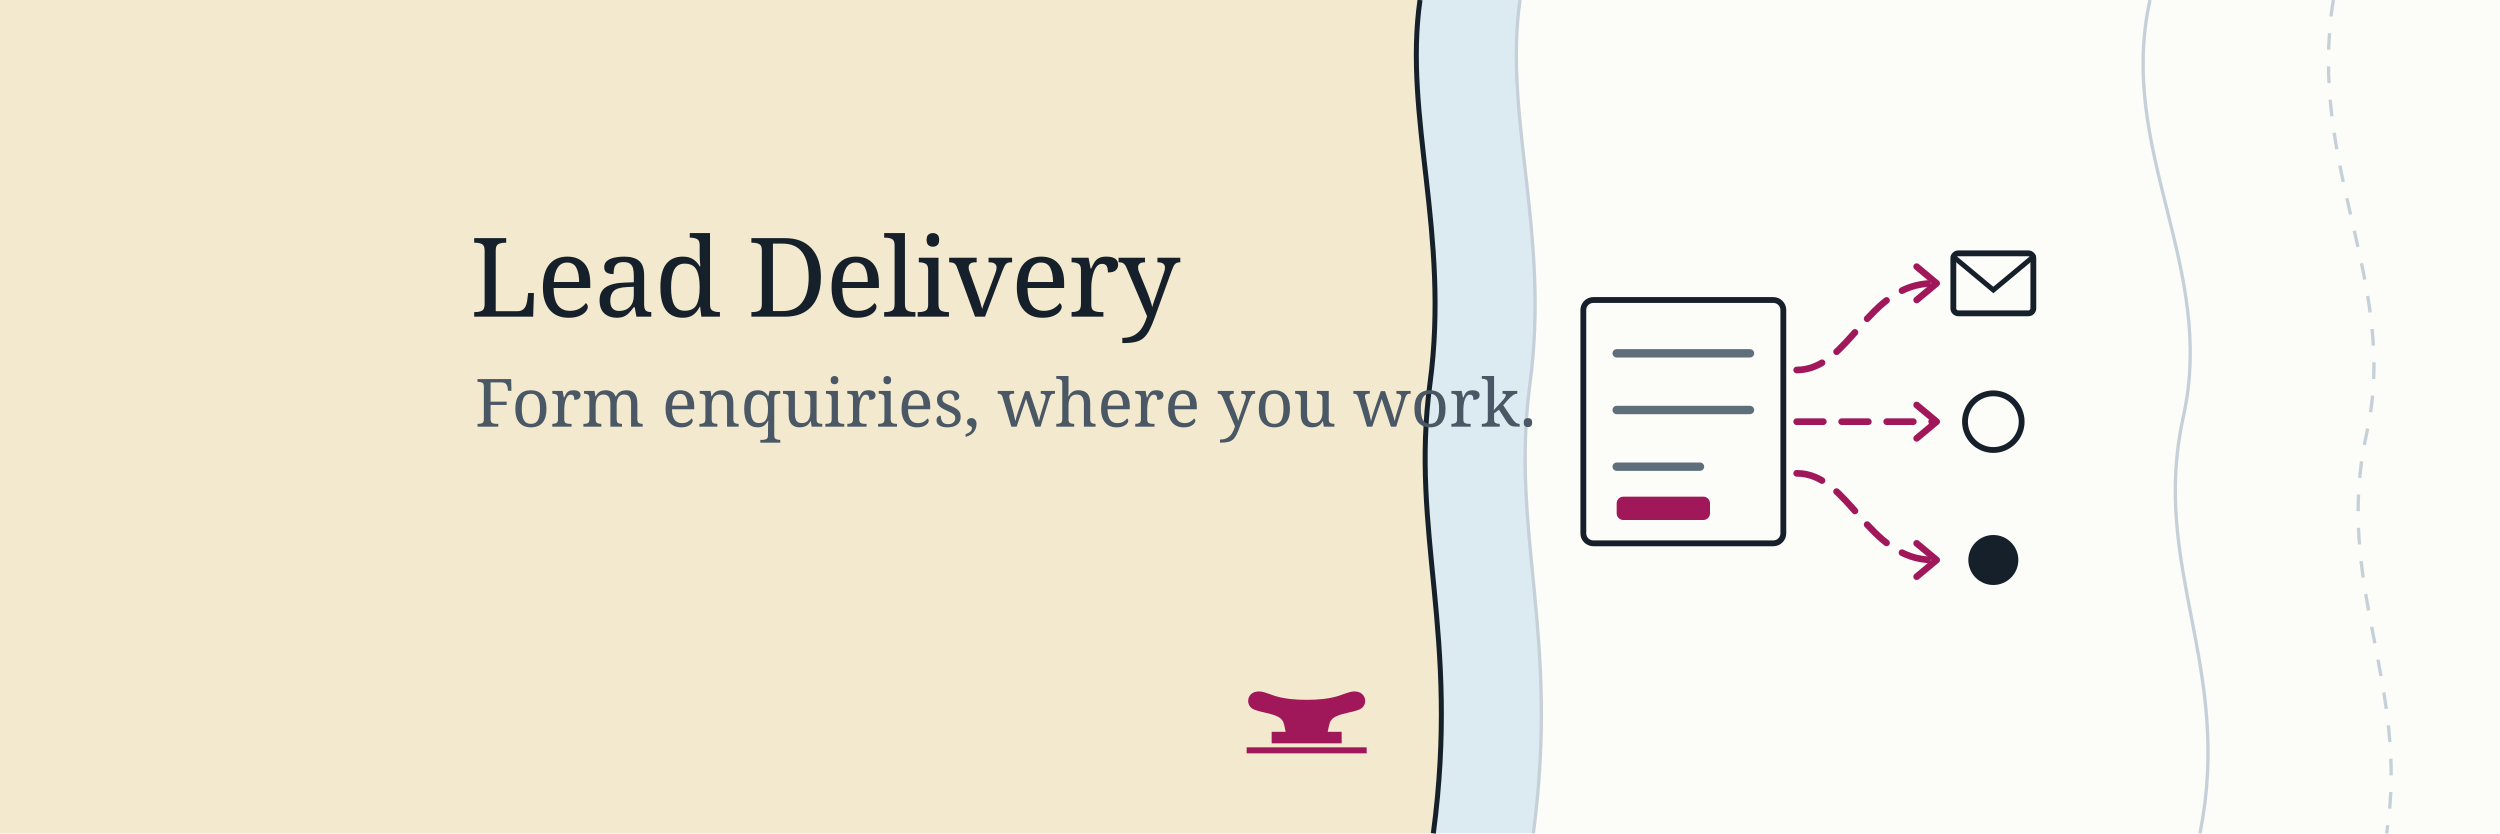
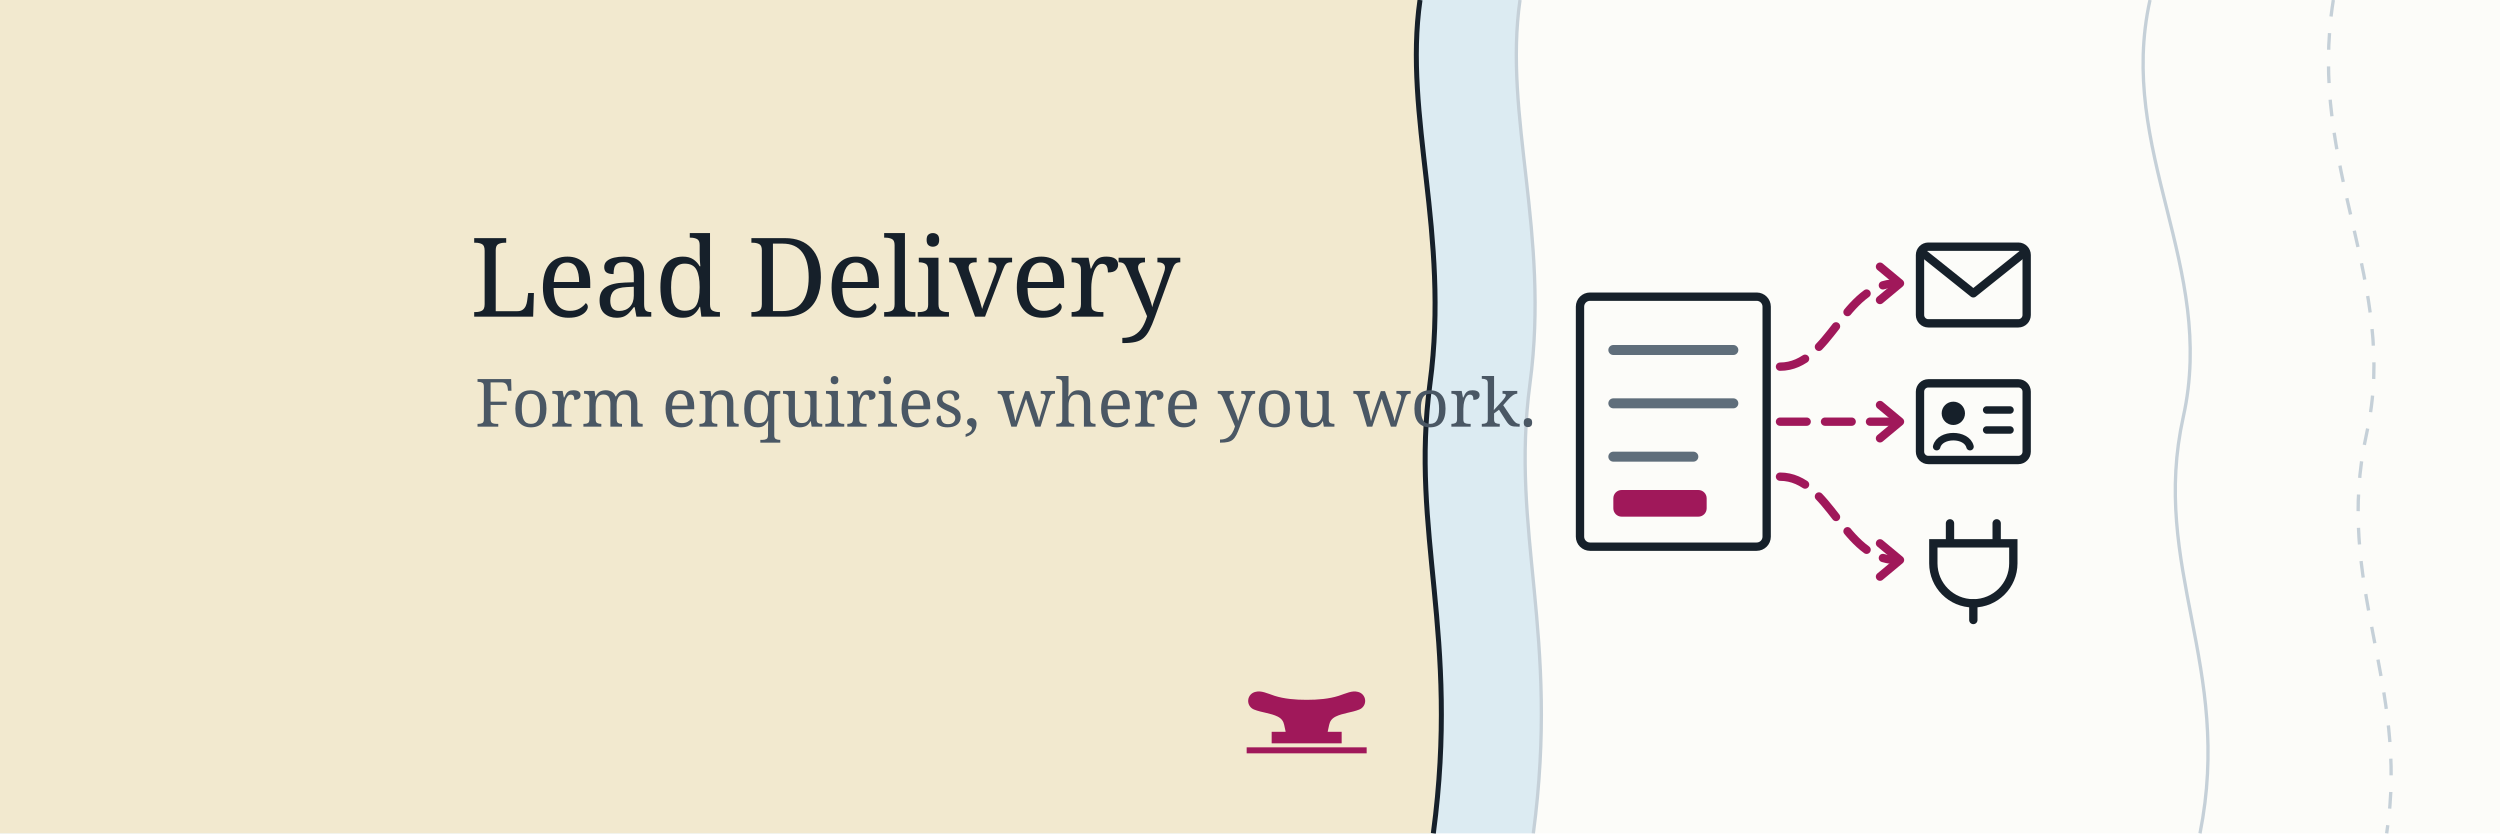
<svg xmlns="http://www.w3.org/2000/svg" viewBox="0 0 1500 500" width="1500" height="500" role="img" aria-label="Lead Delivery. Form enquiries, where you work.">
  <defs>
    <symbol id="cleat" viewBox="0 0 48 28">
      <path fill="currentColor" d="M3.6 3.4C5.8 2.8 8.2 4 11.2 5C15 6.2 19.4 6.6 24 6.6S33 6.2 36.8 5C39.8 4 42.2 2.8 44.4 3.4A3.7 3.7 0 0 1 45 10.5C42 11.7 38.4 11.9 35.6 13.3C34 14.1 33.3 15.2 33 16.6L32.4 19.4H38V24H10V19.4H15.6L15 16.6C14.7 15.2 14 14.1 12.4 13.3C9.6 11.9 6 11.7 3 10.5A3.7 3.7 0 0 1 3.6 3.4Z" />
      <rect y="25.6" width="48" height="2.4" fill="currentColor" />
    </symbol>
  </defs>
  <style>
.paper{fill:#FCFCF9}.water{fill:#DCEBF2}.land{fill:#F2E9CF}
.shore{fill:none;stroke:#16202A;stroke-width:3}
.contour{fill:none;stroke:#C5D0D8;stroke-width:2}
- .line{fill:none;stroke:#16202A;stroke-width:3.5;stroke-linecap:round;stroke-linejoin:round}
- .thin{fill:none;stroke:#16202A;stroke-width:2.5;stroke-linecap:round}
- .grey{fill:none;stroke:#5F6E7B;stroke-width:6;stroke-linecap:round}
- .bar{fill:none;stroke:#16202A;stroke-width:10;stroke-linecap:round}
- .mbar{fill:none;stroke:#A0185A;stroke-width:10;stroke-linecap:round}
- .track{fill:none;stroke:#A0185A;stroke-width:4;stroke-dasharray:16 11;stroke-linecap:round}
- .head{fill:none;stroke:#A0185A;stroke-width:4;stroke-linecap:round;stroke-linejoin:round}
+ .line{fill:none;stroke:#16202A;stroke-width:5;stroke-linecap:round;stroke-linejoin:round}
+ .grey{fill:none;stroke:#5F6E7B;stroke-width:7;stroke-linecap:round}
+ .pale{fill:none;stroke:#C5D0D8;stroke-width:7;stroke-linecap:round}
+ .mbar{fill:none;stroke:#A0185A;stroke-width:12;stroke-linecap:round}
+ .track{fill:none;stroke:#A0185A;stroke-width:5;stroke-dasharray:16 11;stroke-linecap:round}
+ .head{fill:none;stroke:#A0185A;stroke-width:5;stroke-linecap:round;stroke-linejoin:round}
.mark{color:#A0185A;fill:#A0185A}
- .box{fill:#FCFCF9;stroke:#16202A;stroke-width:3.5}
- .dashed{fill:#FCFCF9;stroke:#4A5764;stroke-width:3.5;stroke-dasharray:4 7;stroke-linecap:round}
- .ring{fill:#FCFCF9;stroke:#16202A;stroke-width:3.5}
- .disc{fill:#16202A}
+ .box{fill:#FCFCF9;stroke:#16202A;stroke-width:5}
+ .dashed{fill:#FCFCF9;stroke:#4A5764;stroke-width:4;stroke-dasharray:5 8;stroke-linecap:round}
+ .ring{fill:#FCFCF9;stroke:#16202A;stroke-width:5}
+ .disc{fill:#16202A}.mfill{fill:#A0185A}
.name{font-family:Newsreader,Georgia,serif;font-weight:400;font-size:66px;letter-spacing:-0.015em;fill:#16202A}
.say{font-family:Newsreader,Georgia,serif;font-weight:400;font-size:40px;fill:#4A5764}
</style>
  <rect class="paper" width="1500" height="500" />
  <path class="water" d="M0 0H912C902 70 930 140 918 230S936 380 920 500H0Z" />
  <path class="contour" d="M912 0C902 70 930 140 918 230S936 380 920 500" />
  <path class="land" d="M0 0H852C842 70 870 140 858 230S876 380 860 500H0Z" />
  <path class="shore" d="M852 0C842 70 870 140 858 230S876 380 860 500" />
  <path class="contour" d="M1290 0C1270 90 1330 160 1310 250S1340 400 1320 500" />
  <path class="contour" d="M1400 0C1384 100 1440 170 1420 260S1446 410 1432 500" style="stroke-dasharray:10 10" />
  <text class="name" x="282" y="190">Lead Delivery</text>
  <text class="say" x="285" y="256">Form enquiries, where you work.</text>
  <use class="mark" href="#cleat" x="748" y="410" width="72" height="42" />
-   <rect class="box" x="950" y="180" width="120" height="146" rx="6" />
-   <path class="grey" d="M970 212H1050M970 246H1050M970 280H1020" style="stroke-width:5" />
-   <rect x="970" y="298" width="56" height="14" rx="4" style="fill:#A0185A" />
-   <path class="track" d="M1078 222C1110 222 1120 170 1160 170" />
-   <path class="track" d="M1078 253H1160" />
-   <path class="track" d="M1078 284C1110 284 1120 336 1160 336" />
-   <path class="head" d="M1150 160L1162 170L1150 180M1150 243L1162 253L1150 263M1150 326L1162 336L1150 346" />
-   <rect class="box" x="1172" y="152" width="48" height="36" rx="3" />
-   <path class="thin" d="M1172 154L1196 174L1220 154" style="stroke-width:3" />
-   <circle class="ring" cx="1196" cy="253" r="17" />
-   <circle class="disc" cx="1196" cy="336" r="15" />
+   <rect class="box" x="948" y="178" width="112" height="150" rx="6" />
+   <path class="grey" d="M968 210H1040M968 242H1040M968 274H1016" style="stroke-width:6" />
+   <rect x="968" y="294" width="56" height="16" rx="5" class="mfill" />
+   <path class="track" d="M1068 220C1098 220 1106 170 1138 170" />
+   <path class="track" d="M1068 253H1138" />
+   <path class="track" d="M1068 286C1098 286 1106 336 1138 336" />
+   <path class="head" d="M1128 160L1140 170L1128 180M1128 243L1140 253L1128 263M1128 326L1140 336L1128 346" />
+   <rect class="box" x="1152" y="148" width="64" height="46" rx="5" />
+   <path class="line" d="M1154 152L1184 176L1214 152" />
+   <rect class="box" x="1152" y="230" width="64" height="46" rx="5" />
+   <circle cx="1172" cy="248" r="7" class="disc" />
+   <path class="line" d="M1162 268C1164 260 1180 260 1182 268M1192 246H1206M1192 258H1206" style="stroke-width:4.5" />
+   <path class="line" d="M1170 314V326M1198 314V326" />
+   <path d="M1160 326H1208V338A24 24 0 0 1 1160 338Z" class="box" />
+   <path class="line" d="M1184 362V372" />
</svg>
